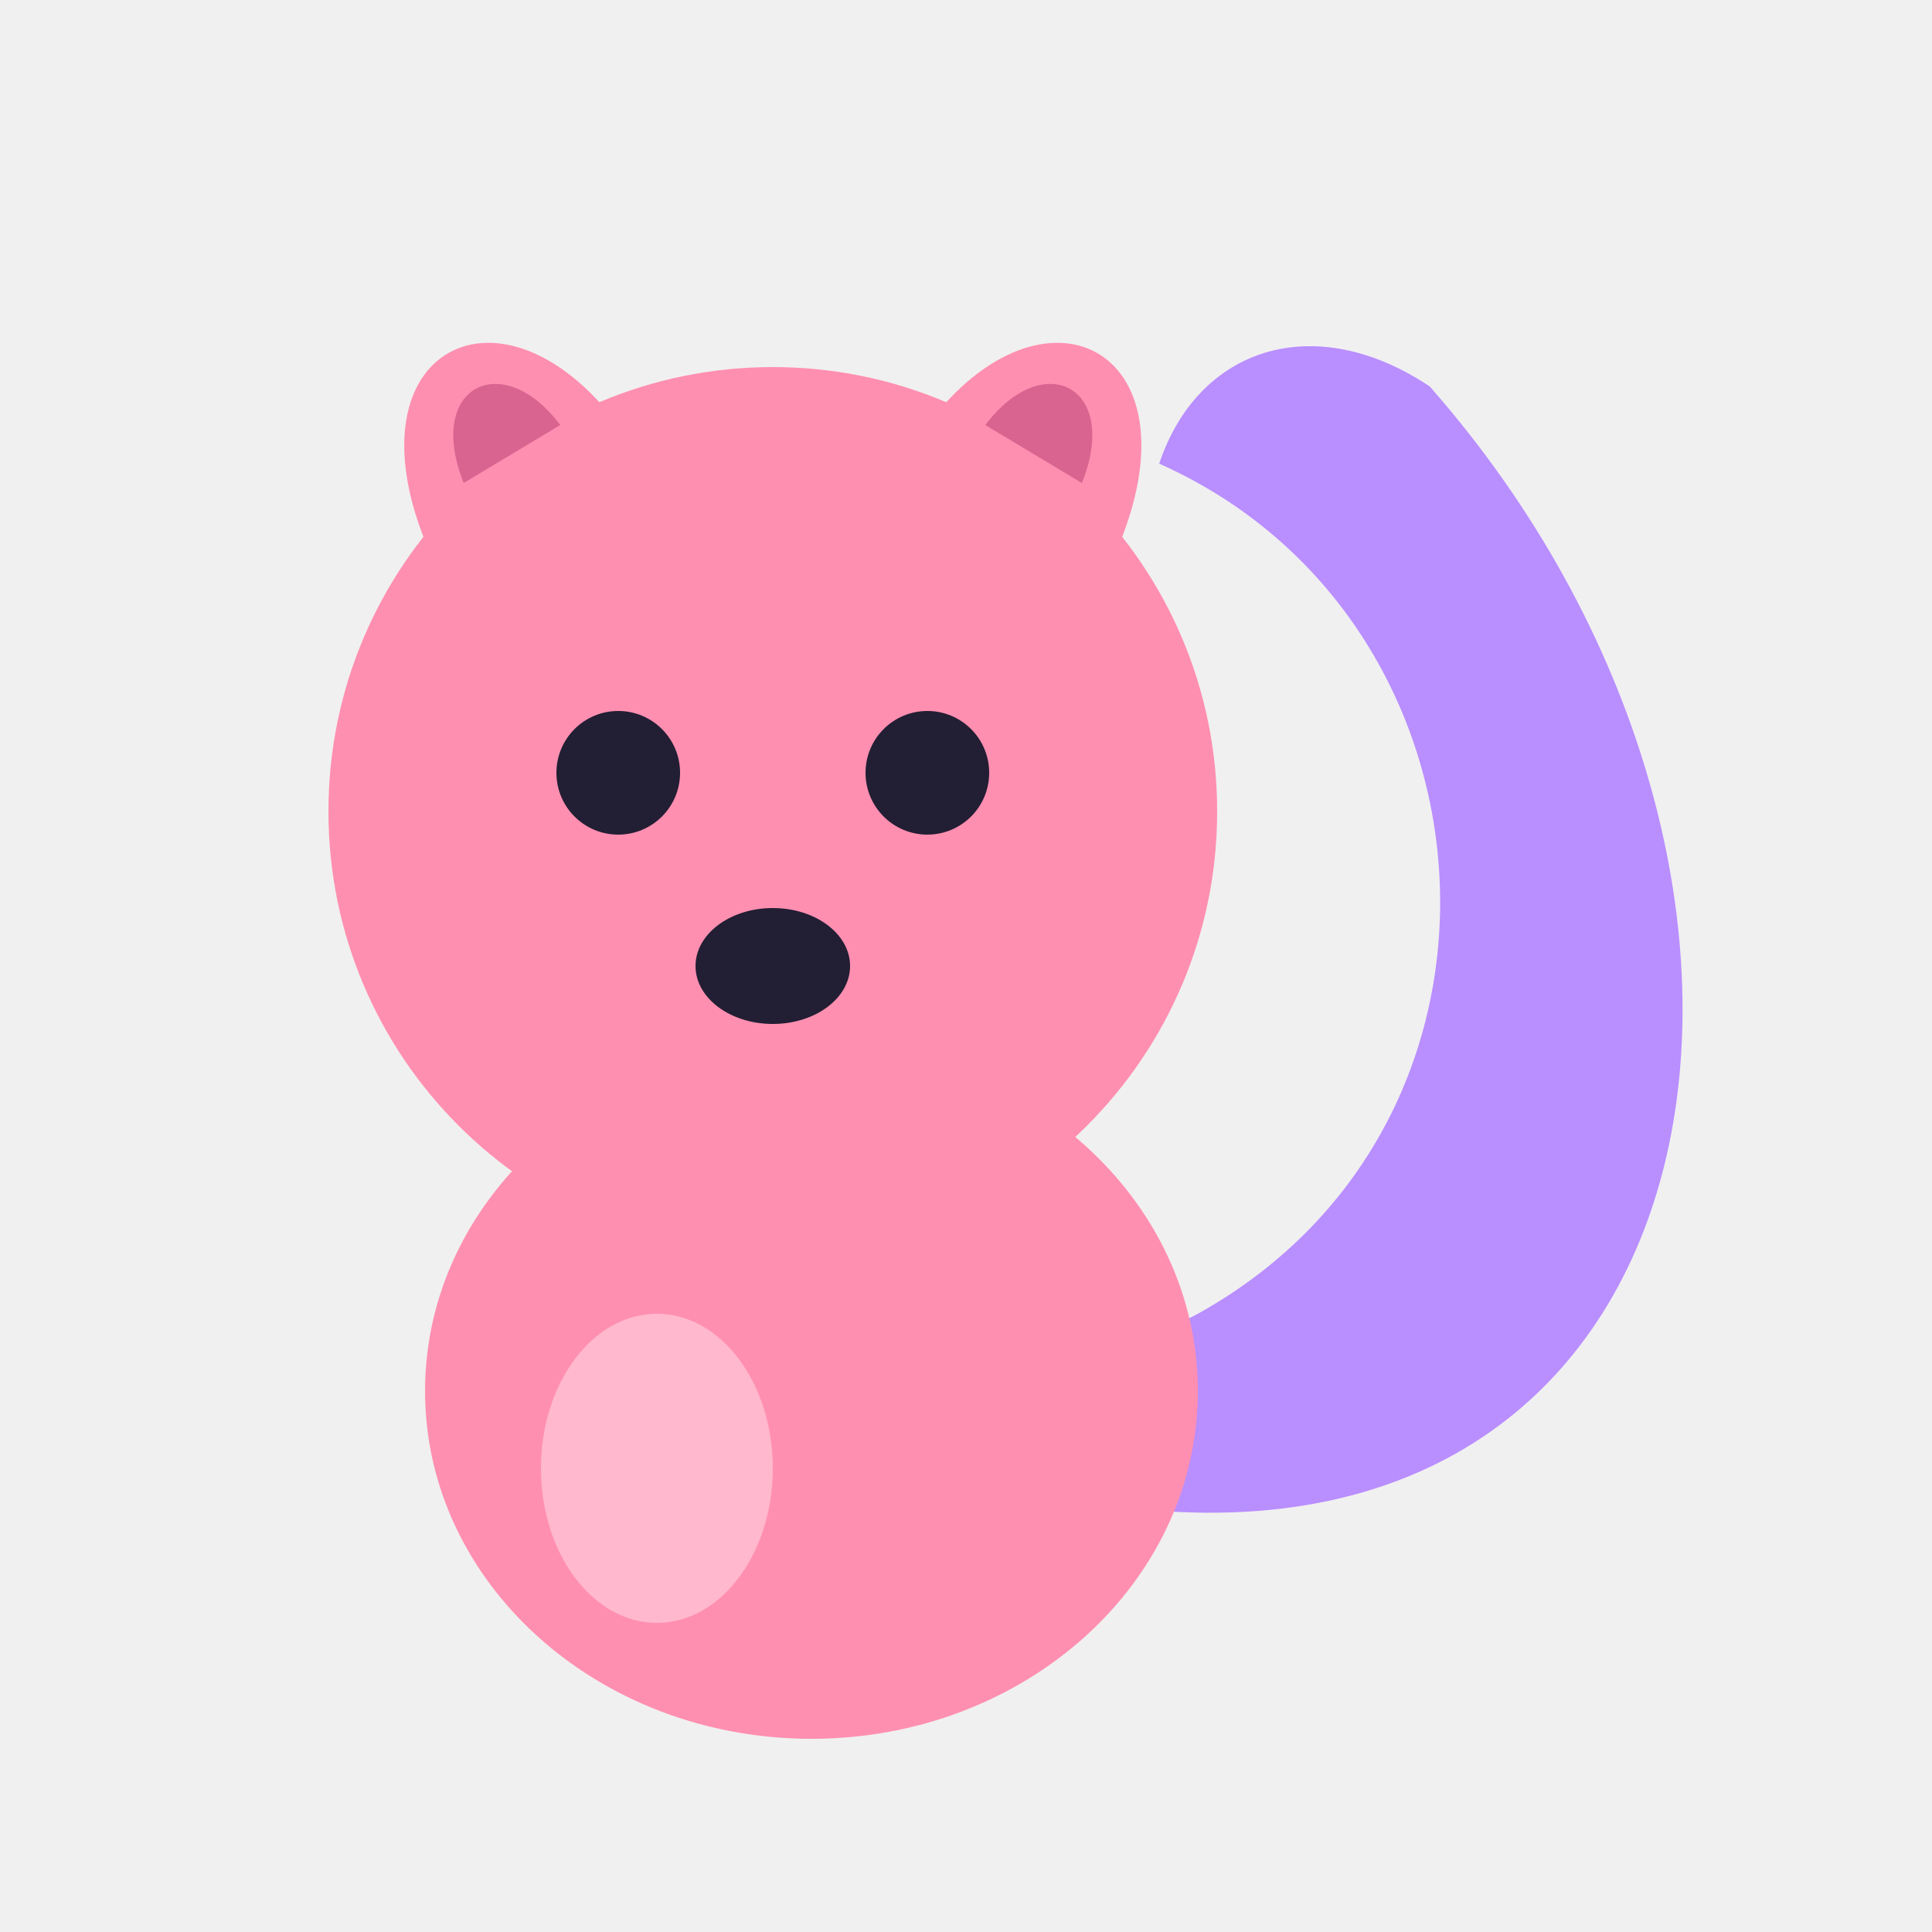
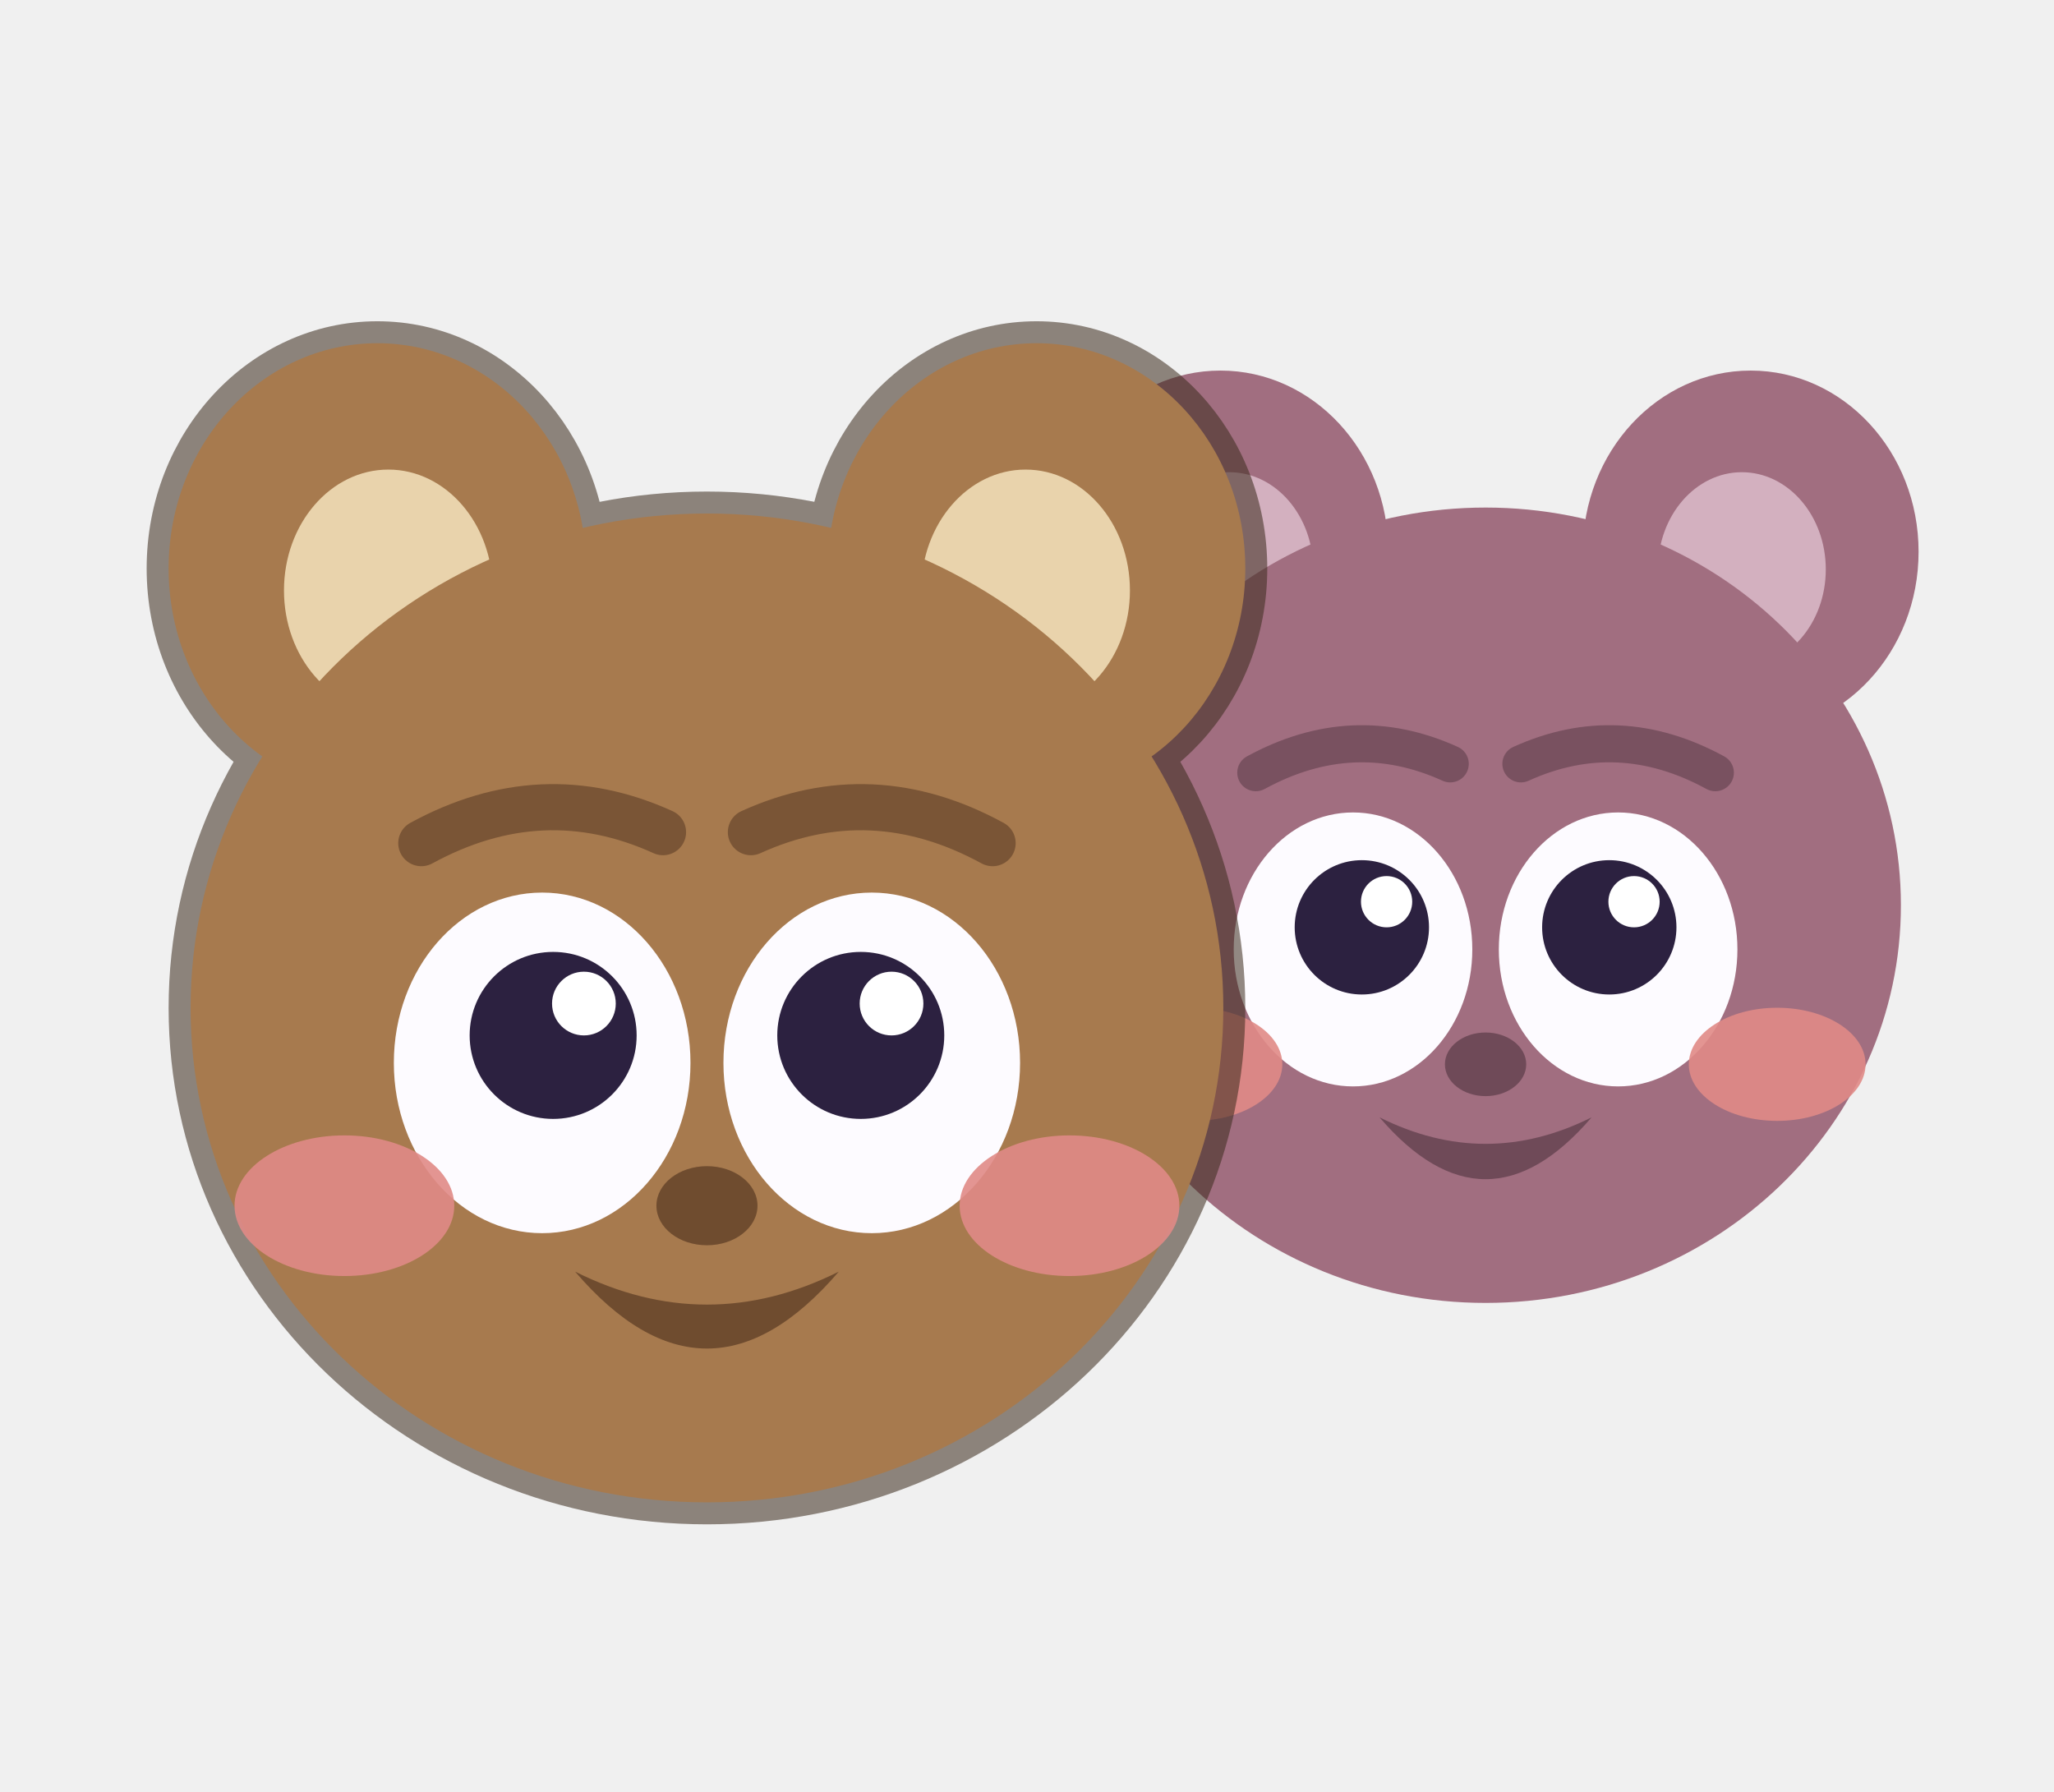
- <svg xmlns="http://www.w3.org/2000/svg" viewBox="0 0 100 100">
-   <path d="M58,78 C90,82 96,45 74,20 C68,16 62,18 60,24 C78,32 80,58 62,68 C56,71 54,76 58,78 Z" fill="#B98EFF" />
-   <ellipse cx="42" cy="72" rx="20" ry="18" fill="#FF8FB1" />
-   <circle cx="40" cy="42" r="23" fill="#FF8FB1" />
-   <path d="M22,28 C18,18 26,14 32,22 Z" fill="#FF8FB1" />
-   <path d="M58,28 C62,18 54,14 48,22 Z" fill="#FF8FB1" />
-   <path d="M24,25 C22,20 26,18 29,22 Z" fill="#D9648F" />
-   <path d="M56,25 C58,20 54,18 51,22 Z" fill="#D9648F" />
-   <circle cx="32" cy="40" r="3.2" fill="#221E33" />
-   <circle cx="48" cy="40" r="3.2" fill="#221E33" />
-   <ellipse cx="40" cy="50" rx="4" ry="3" fill="#221E33" />
-   <ellipse cx="34" cy="76" rx="6" ry="8" fill="#FFB8CE" />
+ <svg xmlns="http://www.w3.org/2000/svg" width="172" height="150" viewBox="0 0 172 150">
+   <g transform="translate(80 24) scale(0.74)">
+     <g>
+       <ellipse cx="30" cy="30" rx="19" ry="20.5" fill="#a16e80" />
+       <ellipse cx="90" cy="30" rx="19" ry="20.5" fill="#a16e80" />
+       <ellipse cx="31" cy="32" rx="9.5" ry="11" fill="#d3b0bf" />
+       <ellipse cx="89" cy="32" rx="9.5" ry="11" fill="#d3b0bf" />
+       <ellipse cx="60" cy="70" rx="47" ry="45" fill="#a16e80" />
+       <path d="M34 55 Q45 49 56 54" fill="none" stroke="#6f4a58" stroke-width="4.2" stroke-linecap="round" opacity=".8" />
+       <path d="M64 54 Q75 49 86 55" fill="none" stroke="#6f4a58" stroke-width="4.2" stroke-linecap="round" opacity=".8" />
+       <ellipse cx="45" cy="75" rx="13.5" ry="15.5" fill="#fdfbff" />
+       <ellipse cx="75" cy="75" rx="13.5" ry="15.5" fill="#fdfbff" />
+       <circle cx="46" cy="72.5" r="7.6" fill="#2c2140" />
+       <circle cx="74" cy="72.5" r="7.6" fill="#2c2140" />
+       <circle cx="48.8" cy="69.6" r="2.9" fill="#fff" />
+       <circle cx="76.8" cy="69.6" r="2.9" fill="#fff" />
+       <ellipse cx="27" cy="88" rx="10" ry="6.4" fill="#e08a86" opacity=".9" />
+       <ellipse cx="93" cy="88" rx="10" ry="6.4" fill="#e08a86" opacity=".9" />
+       <ellipse cx="60" cy="88" rx="4.6" ry="3.6" fill="#6f4a58" />
+       <path d="M48 94 Q60 108 72 94 Q60 100 48 94 Z" fill="#6f4a58" />
+     </g>
+   </g>
+   <g transform="translate(4 20) scale(0.92)">
+     <g fill="none" stroke="#3a2a1c" stroke-width="4" opacity=".55">
+       <ellipse cx="30" cy="30" rx="19" ry="20.5" />
+       <ellipse cx="90" cy="30" rx="19" ry="20.5" />
+       <ellipse cx="60" cy="70" rx="47" ry="45" />
+     </g>
+     <g>
+       <ellipse cx="30" cy="30" rx="19" ry="20.5" fill="#a77a4e" />
+       <ellipse cx="90" cy="30" rx="19" ry="20.5" fill="#a77a4e" />
+       <ellipse cx="31" cy="32" rx="9.5" ry="11" fill="#e9d3ac" />
+       <ellipse cx="89" cy="32" rx="9.5" ry="11" fill="#e9d3ac" />
+       <ellipse cx="60" cy="70" rx="47" ry="45" fill="#a77a4e" />
+       <path d="M34 55 Q45 49 56 54" fill="none" stroke="#6f4c2f" stroke-width="4.2" stroke-linecap="round" opacity=".8" />
+       <path d="M64 54 Q75 49 86 55" fill="none" stroke="#6f4c2f" stroke-width="4.2" stroke-linecap="round" opacity=".8" />
+       <ellipse cx="45" cy="75" rx="13.5" ry="15.5" fill="#fdfbff" />
+       <ellipse cx="75" cy="75" rx="13.5" ry="15.5" fill="#fdfbff" />
+       <circle cx="46" cy="72.5" r="7.6" fill="#2c2140" />
+       <circle cx="74" cy="72.5" r="7.6" fill="#2c2140" />
+       <circle cx="48.8" cy="69.6" r="2.9" fill="#fff" />
+       <circle cx="76.8" cy="69.6" r="2.9" fill="#fff" />
+       <ellipse cx="27" cy="88" rx="10" ry="6.4" fill="#e08a86" opacity=".9" />
+       <ellipse cx="93" cy="88" rx="10" ry="6.4" fill="#e08a86" opacity=".9" />
+       <ellipse cx="60" cy="88" rx="4.6" ry="3.6" fill="#6f4c2f" />
+       <path d="M48 94 Q60 108 72 94 Q60 100 48 94 Z" fill="#6f4c2f" />
+     </g>
+   </g>
</svg>
